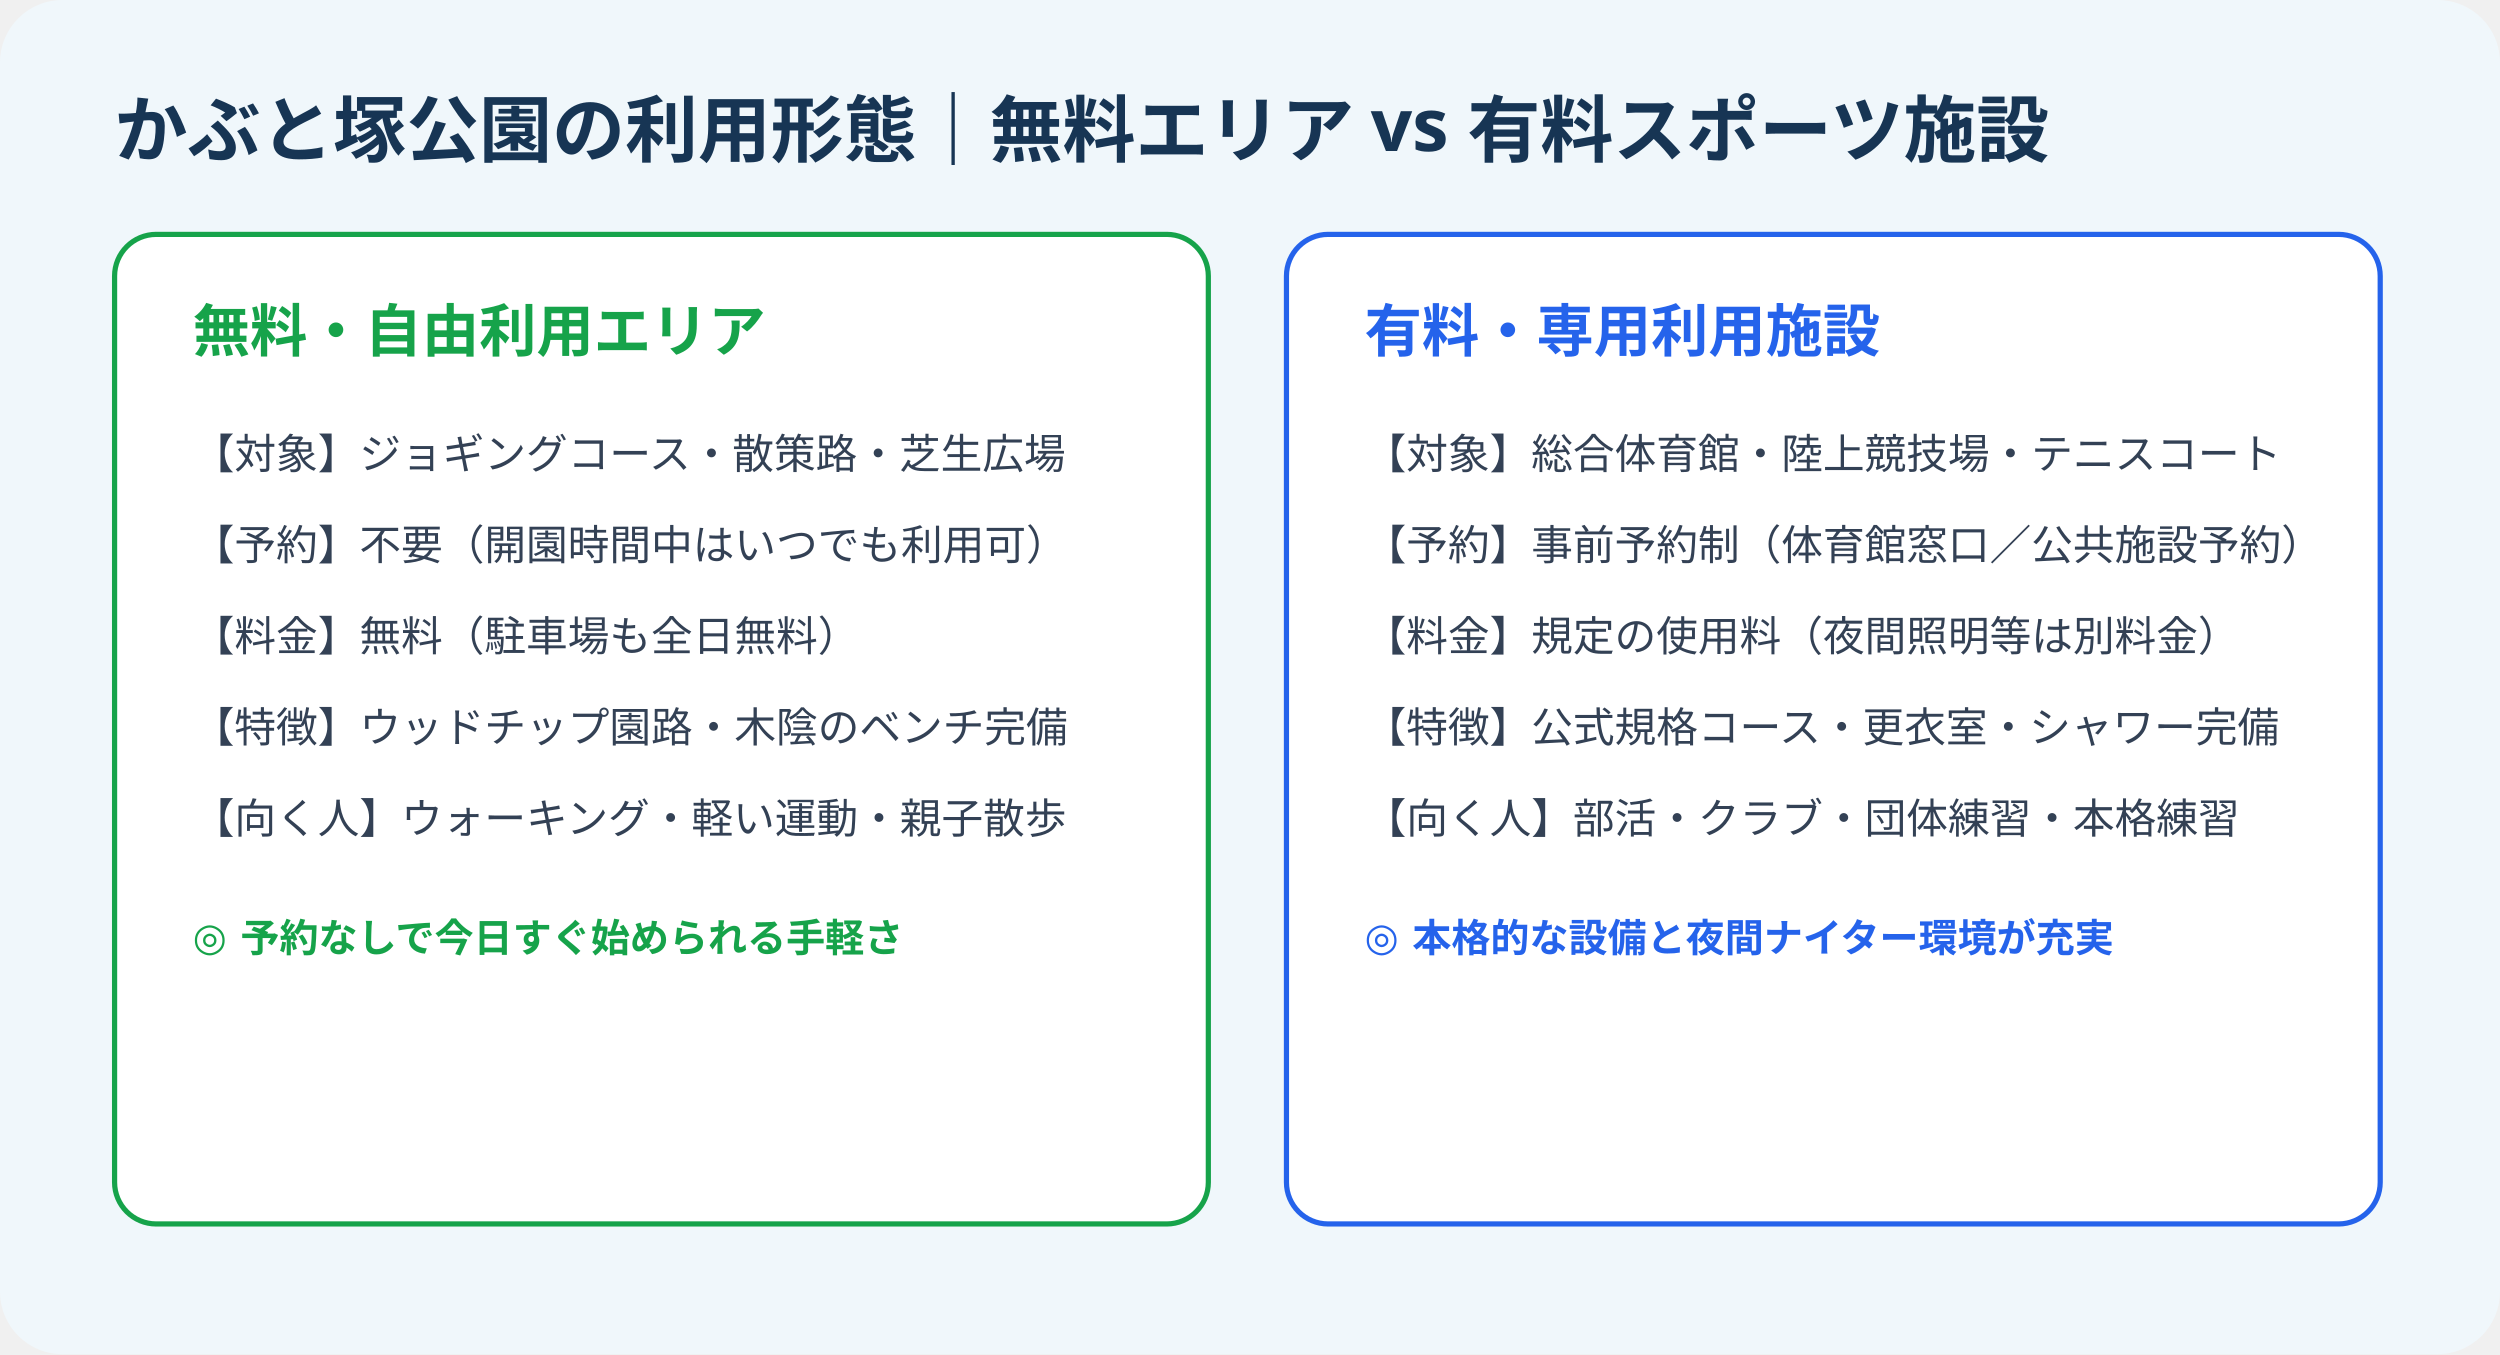
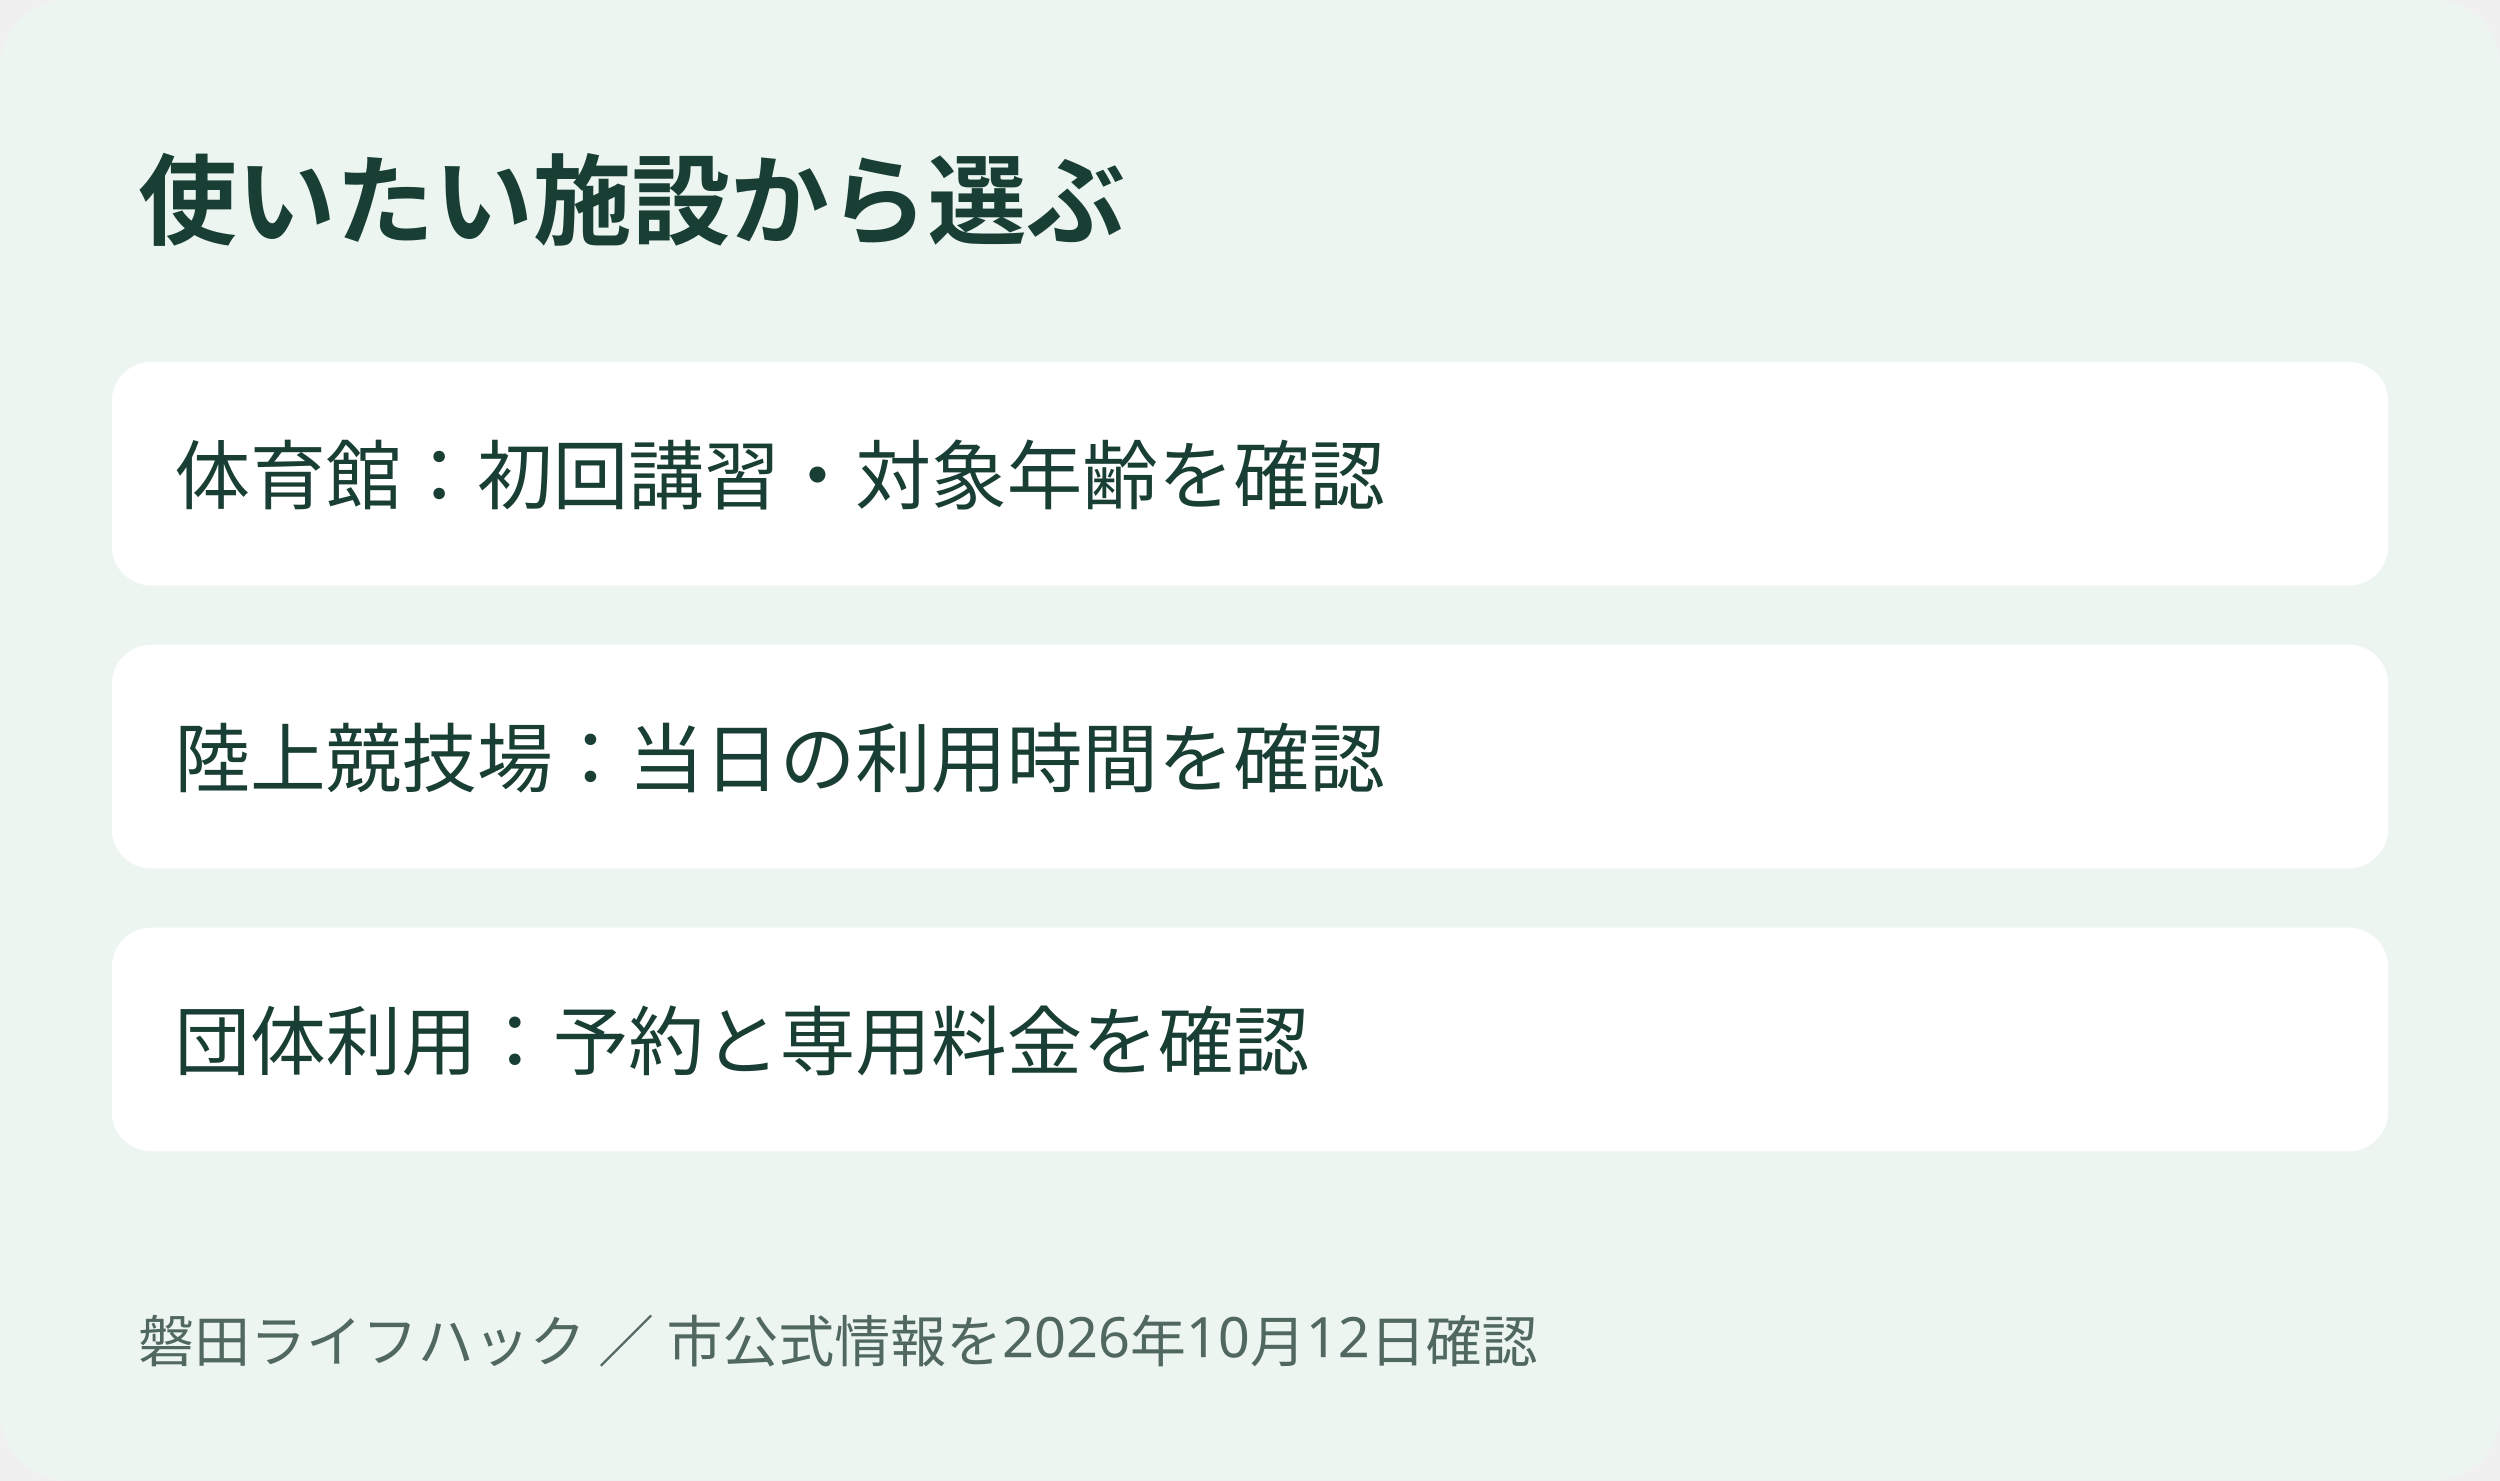
- <svg xmlns="http://www.w3.org/2000/svg" width="960" height="520" viewBox="0 0 960 520" data-illustration="iwata-editorial" role="img">
-   <rect width="960" height="520" rx="24" fill="#f0f7fb" />
-   <g font-family="Meiryo, sans-serif">
-     <text x="44" y="60" font-size="28" font-weight="bold" fill="#173554">かぶと塚公園の利用形態｜無料エリア vs 有料スポーツ施設</text>
-     <rect x="44" y="90" width="420" height="380" rx="16" fill="#ffffff" stroke="#16a34a" stroke-width="2" />
-     <text x="74" y="135" font-size="22" font-weight="bold" fill="#16a34a">無料・自由利用エリア</text>
-     <text x="74" y="180" font-size="16" fill="#334155">【対象】ジョギングコース・散策路・芝生広場</text>
-     <text x="74" y="215" font-size="16" fill="#334155">【予約】不要（開園時間中はいつでも利用可）</text>
-     <text x="74" y="250" font-size="16" fill="#334155">【料金】無料（駐車場も全日無料）</text>
-     <text x="74" y="285" font-size="16" fill="#334155">【特徴】ウッドチップ園路・木陰のベンチ完備</text>
-     <text x="74" y="320" font-size="16" fill="#334155">【向く人】ウォーキング・軽い運動・親子散歩</text>
-     <text x="74" y="365" font-size="15" fill="#16a34a" font-weight="bold">◎ 予約なしで今日すぐ始められる手軽さ</text>
-     <rect x="494" y="90" width="420" height="380" rx="16" fill="#ffffff" stroke="#2563eb" stroke-width="2" />
-     <text x="524" y="135" font-size="22" font-weight="bold" fill="#2563eb">有料・専用利用施設</text>
-     <text x="524" y="180" font-size="16" fill="#334155">【対象】総合体育館・陸上競技場・テニスコート</text>
-     <text x="524" y="215" font-size="16" fill="#334155">【予約】事前予約制（体育館窓口／公共施設予約）</text>
-     <text x="524" y="250" font-size="16" fill="#334155">【料金】規定の使用料（夜間照明等は別料金）</text>
-     <text x="524" y="285" font-size="16" fill="#334155">【特徴】公式規格コース・更衣室・シャワー完備</text>
-     <text x="524" y="320" font-size="16" fill="#334155">【向く人】部活・クラブ・団体練習・本格練習</text>
-     <text x="524" y="365" font-size="15" fill="#2563eb" font-weight="bold">◎ 本格的な設備と夜間ナイター環境が充実</text>
+ <svg xmlns="http://www.w3.org/2000/svg" viewBox="0 0 760 450" role="img" data-illustration="iwata-editorial">
+   <rect width="760" height="450" rx="20" fill="#edf5f1" />
+   <g font-family="sans-serif" fill="#193f35">
+     <text x="42" y="72" font-size="30" font-weight="700">使いたい施設から選ぶ</text>
+     <rect x="34" y="110" width="692" height="68" rx="12" fill="white" />
+     <text x="53" y="153" font-size="23">体育館：初回講習・対象年齢を確認</text>
+     <rect x="34" y="196" width="692" height="68" rx="12" fill="white" />
+     <text x="53" y="239" font-size="23">陸上競技場：当日の利用時間を確認</text>
+     <rect x="34" y="282" width="692" height="68" rx="12" fill="white" />
+     <text x="53" y="325" font-size="23">団体利用：予約と専用料金を確認</text>
  </g>
+   <text x="42" y="414" font-family="sans-serif" font-size="17" fill="#50685f">磐田ライフハック ／ 市公式情報を2026年10月12日確認</text>
</svg>
